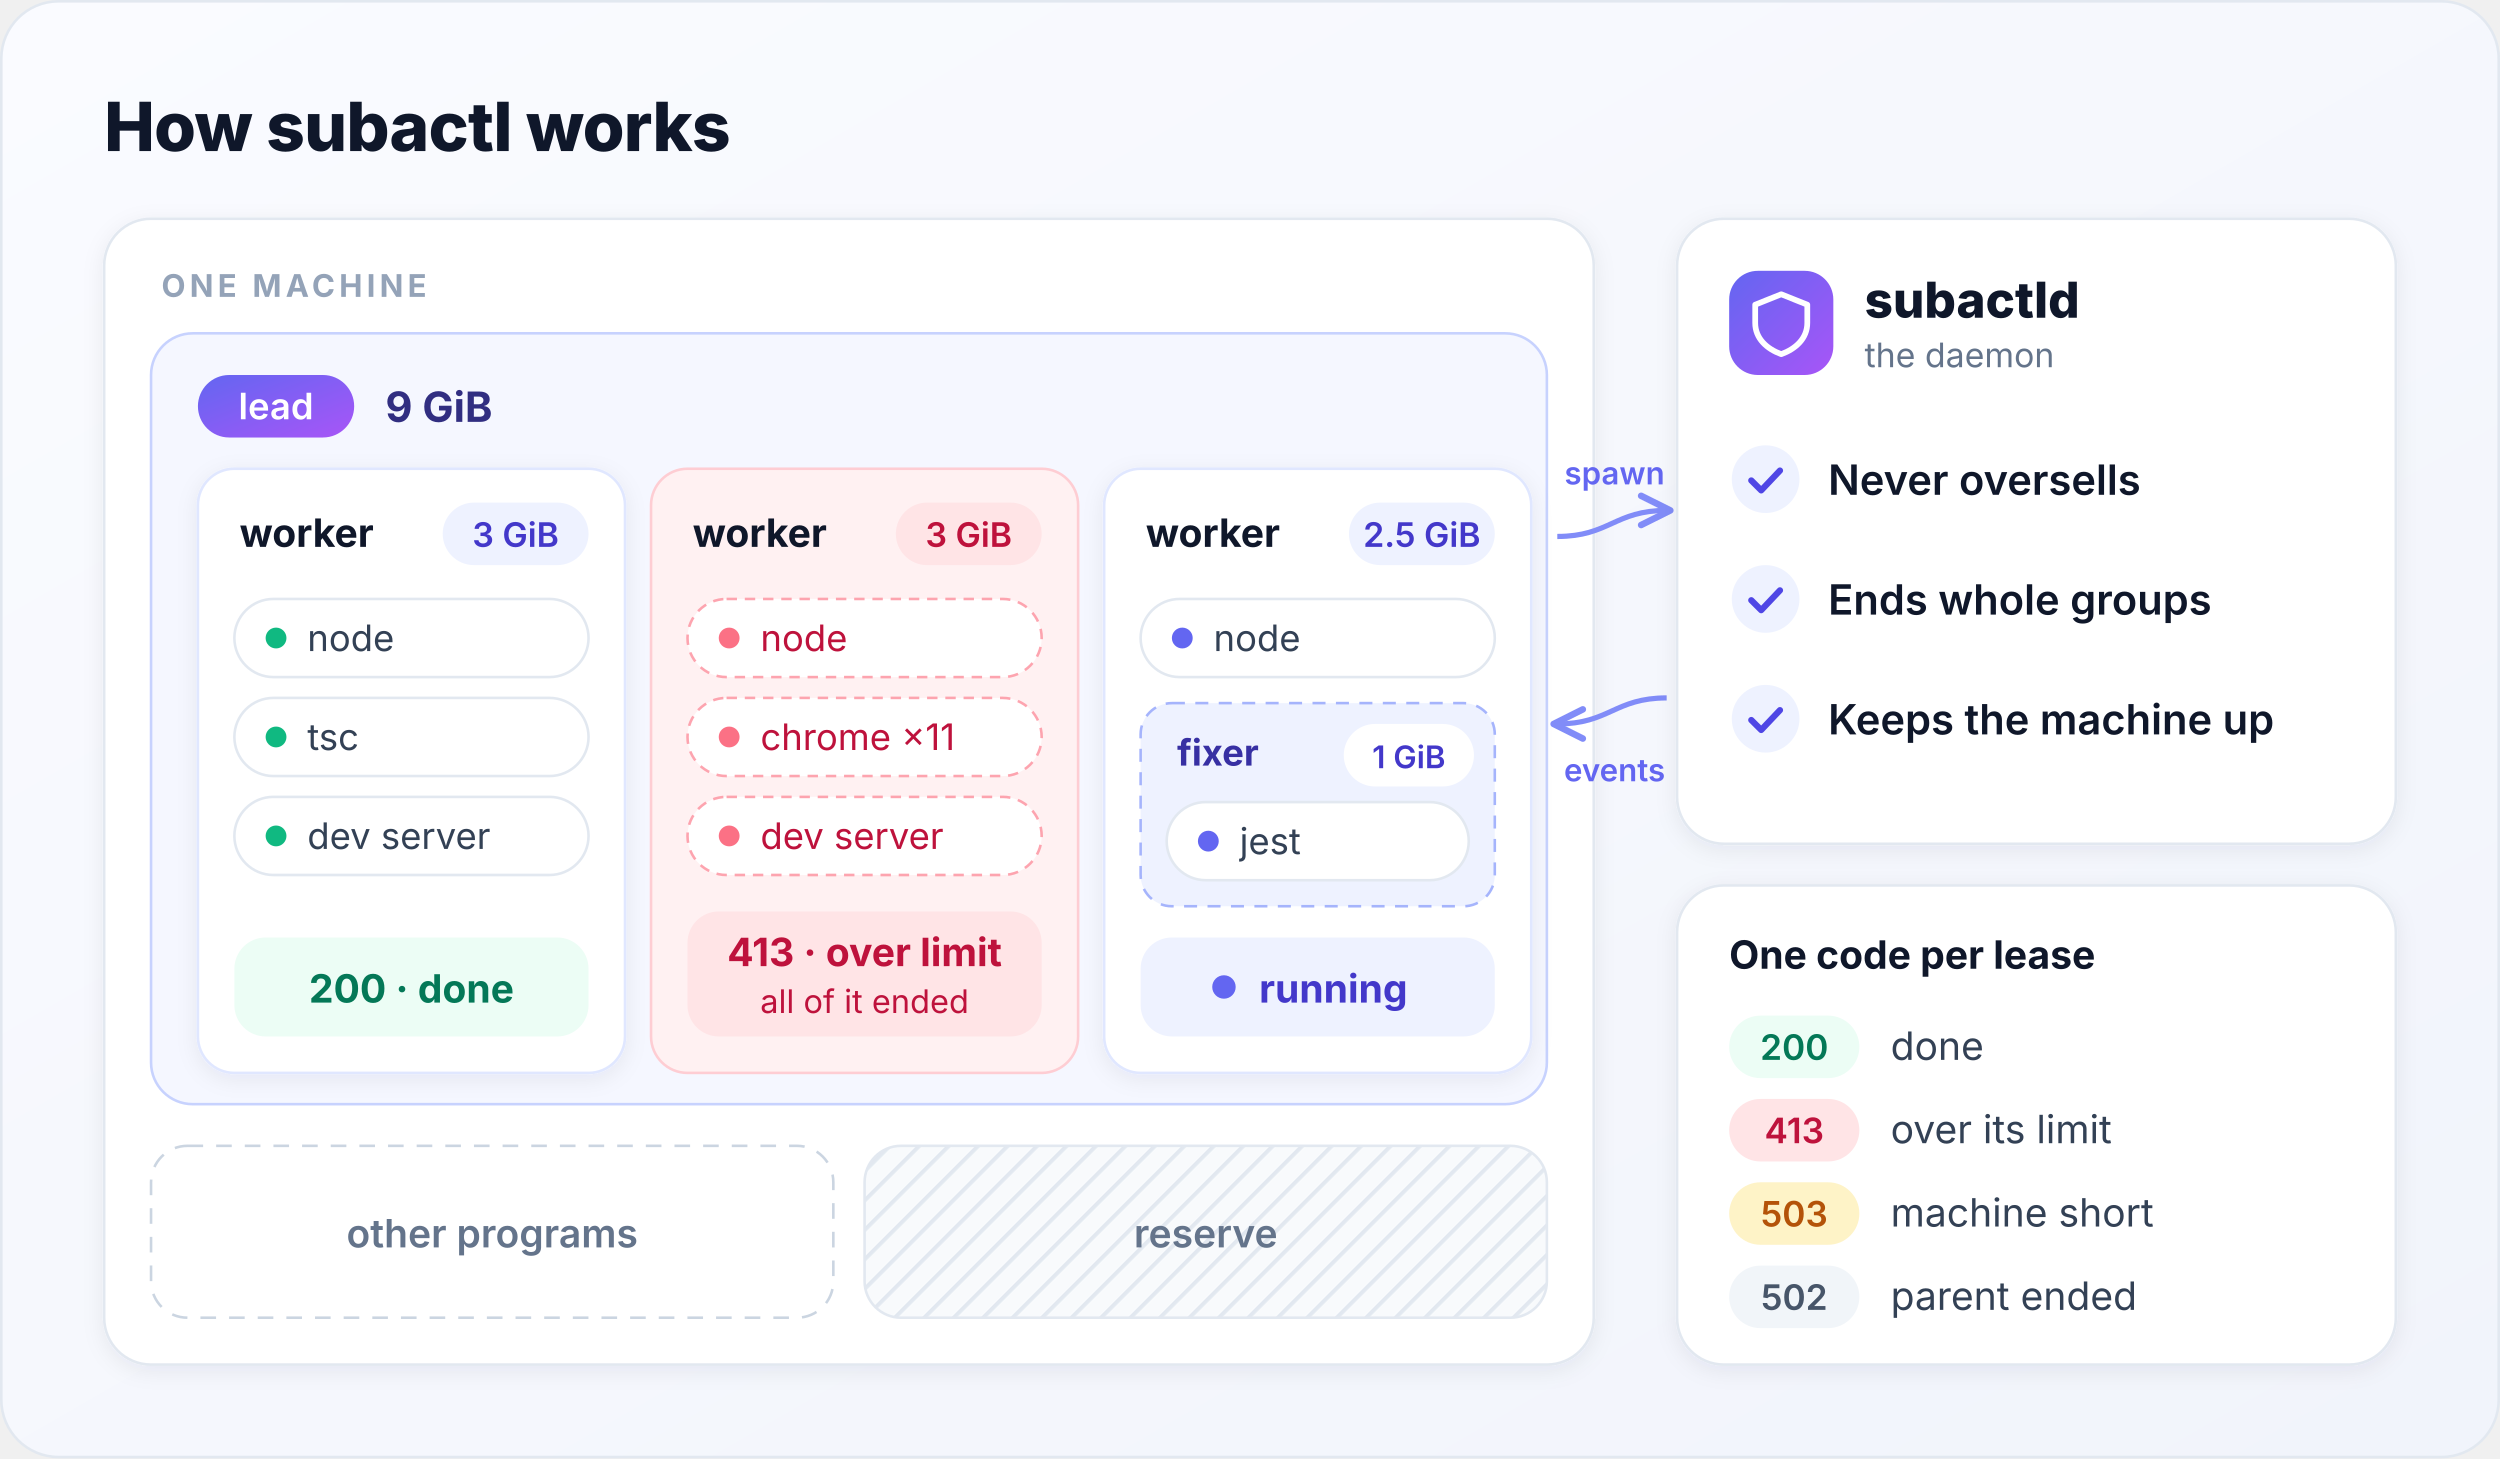
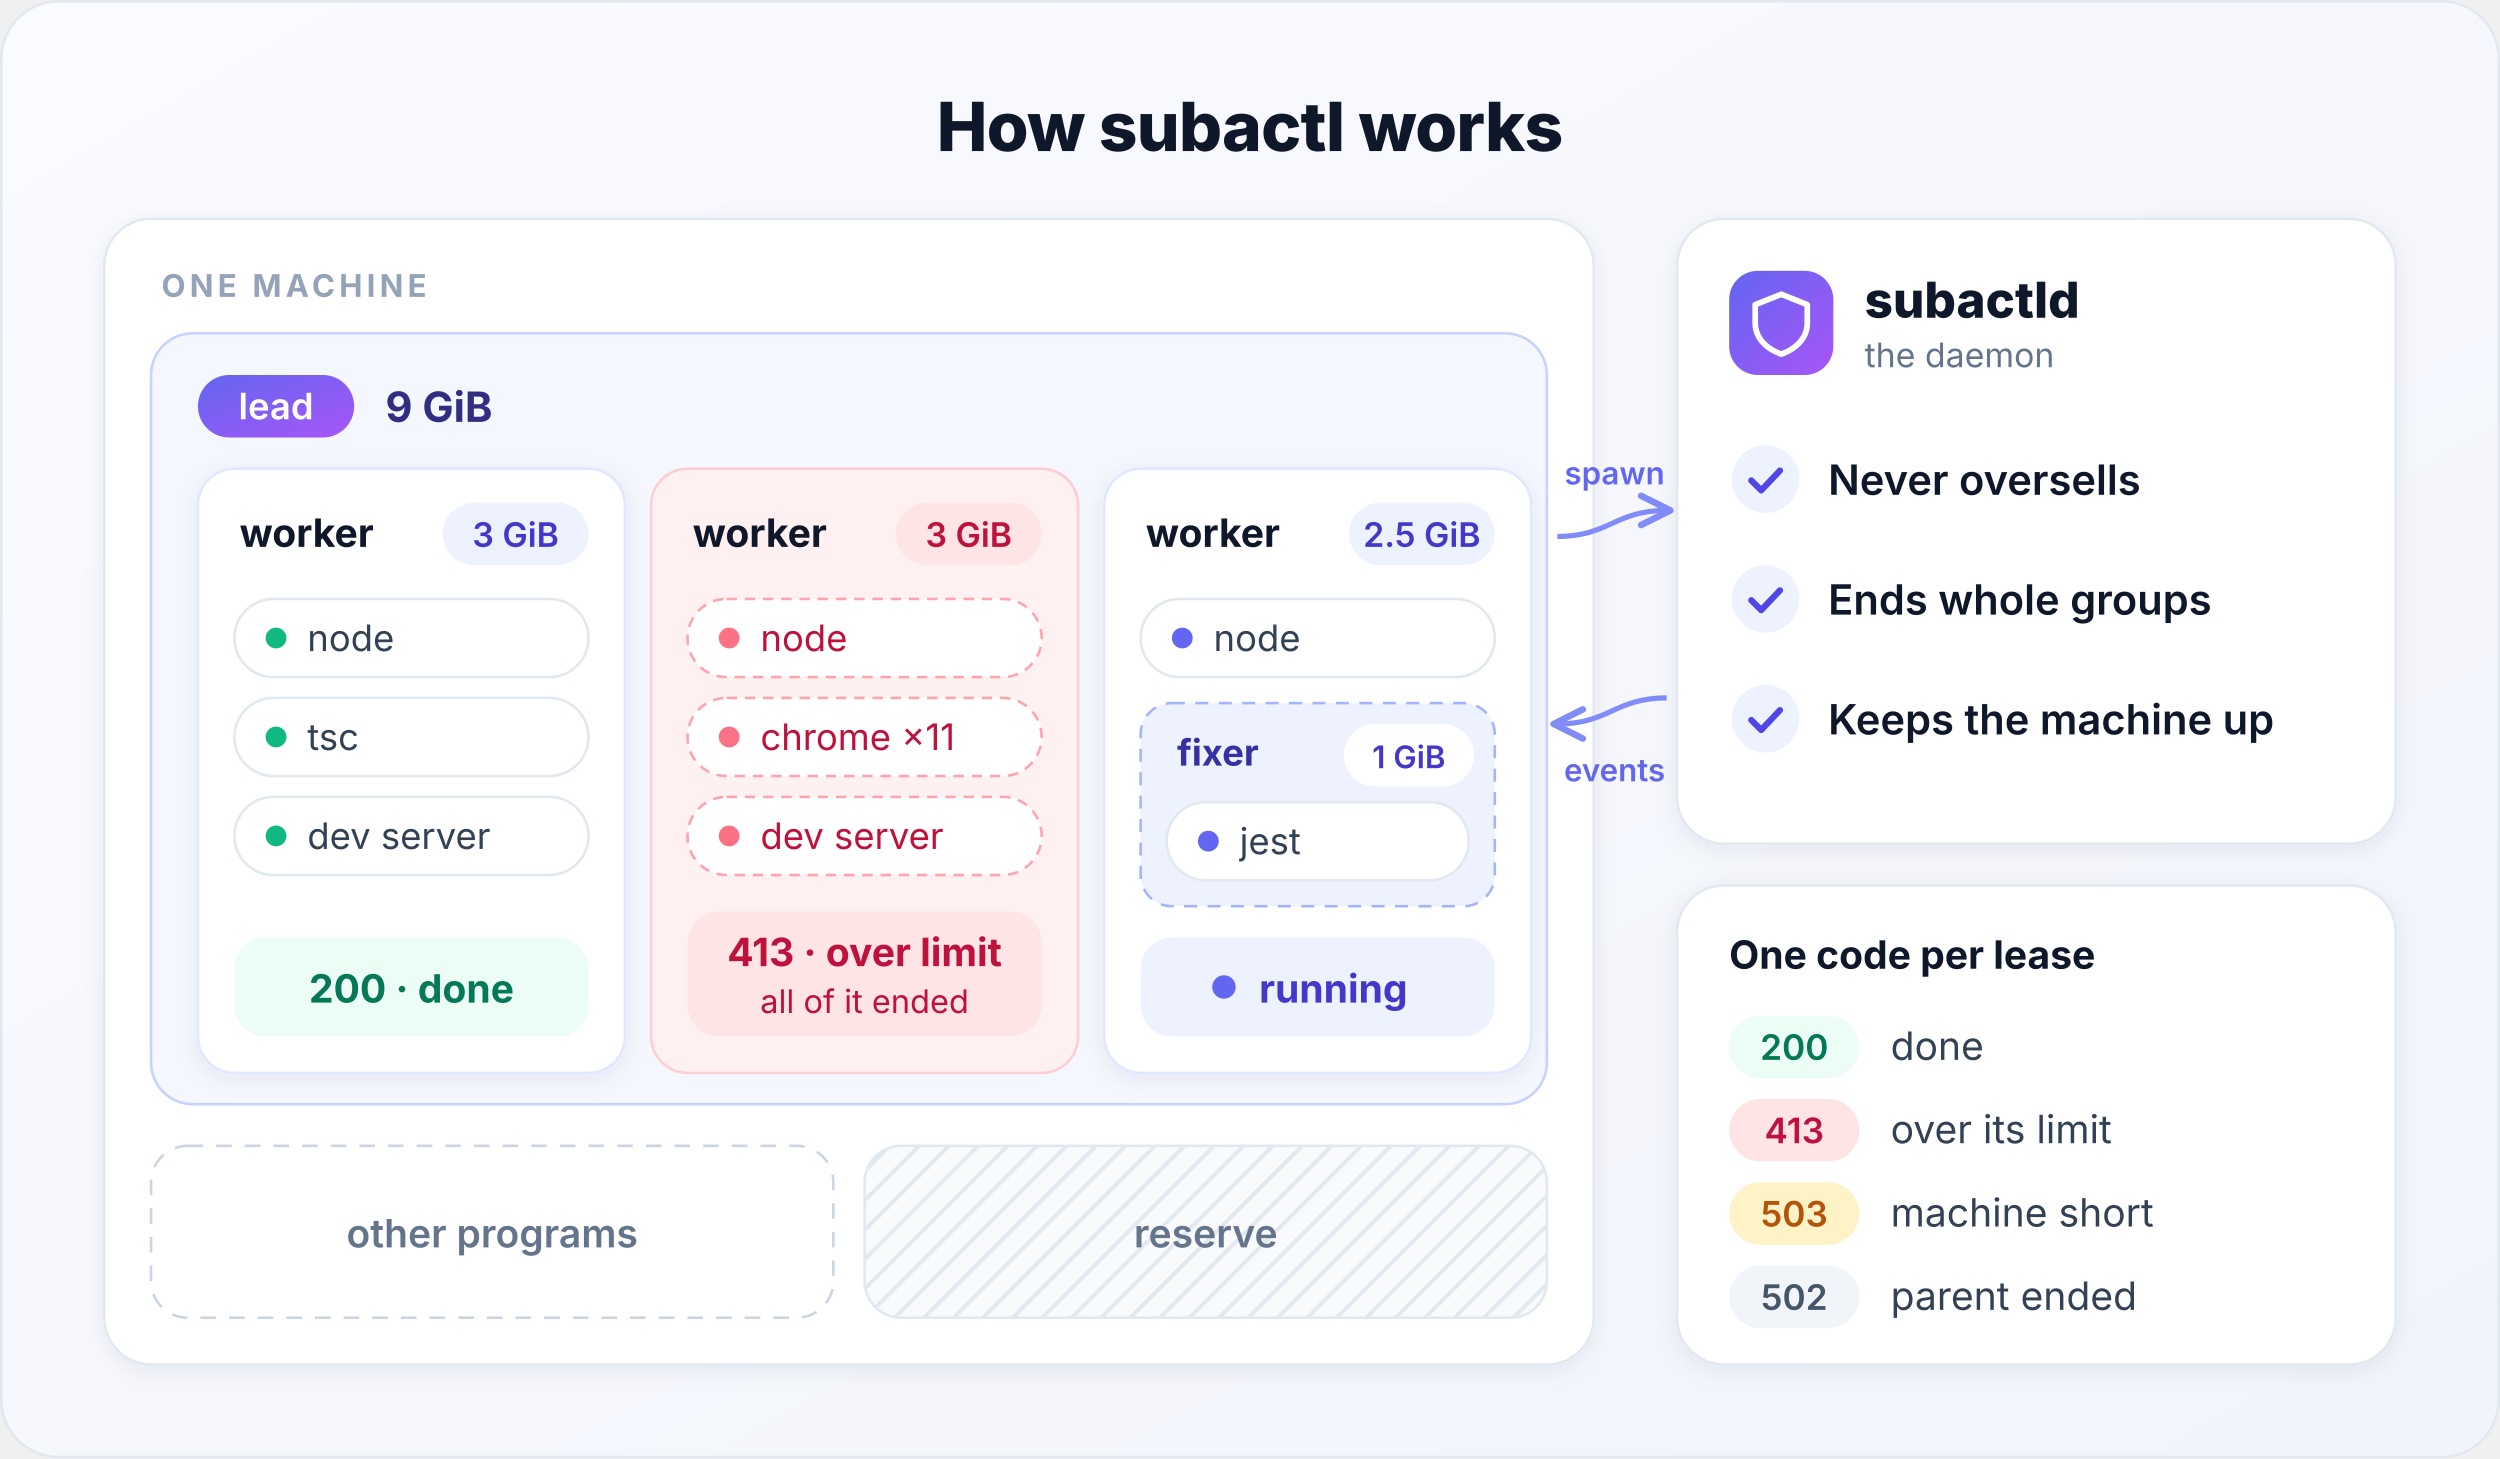
<svg xmlns="http://www.w3.org/2000/svg" width="960" height="560" viewBox="0 0 960 560" font-family="-apple-system, BlinkMacSystemFont, 'Inter', 'Segoe UI', 'PingFang SC', 'Microsoft YaHei', 'Noto Sans CJK SC', Helvetica, Arial, sans-serif">
  <defs>
    <linearGradient id="bg" x1="0" y1="0" x2="1" y2="1">
      <stop offset="0" stop-color="#fafbff" />
      <stop offset="1" stop-color="#f1f4fb" />
    </linearGradient>
    <linearGradient id="brand" x1="0" y1="0" x2="1" y2="1">
      <stop offset="0" stop-color="#6366f1" />
      <stop offset="1" stop-color="#a855f7" />
    </linearGradient>
    <pattern id="hatch" width="8" height="8" patternUnits="userSpaceOnUse" patternTransform="rotate(45)">
      <rect width="8" height="8" fill="#f8fafc" />
      <line x1="0" y1="0" x2="0" y2="8" stroke="#e2e8f0" stroke-width="3" />
    </pattern>
    <filter id="soft" x="-10%" y="-10%" width="120%" height="130%">
      <feDropShadow dx="0" dy="2" stdDeviation="4" flood-color="#1e293b" flood-opacity="0.07" />
    </filter>
    <marker id="tip" viewBox="0 0 10 10" refX="8" refY="5" markerWidth="7" markerHeight="7" orient="auto">
      <path d="M1,1 L9,5 L1,9" fill="none" stroke="#818cf8" stroke-width="1.8" stroke-linecap="round" stroke-linejoin="round" />
    </marker>
  </defs>
  <rect x="0.5" y="0.5" width="959" height="559" rx="22" fill="url(#bg)" stroke="#e2e8f0" />
-   <text x="40" y="58" font-size="26" font-weight="800" fill="#0f172a" letter-spacing="-0.3">How subactl works</text>
+   <text x="480" y="58" font-size="26" font-weight="800" fill="#0f172a" letter-spacing="-0.3" text-anchor="middle">How subactl works</text>
  <rect x="40" y="84" width="572" height="440" rx="18" fill="#ffffff" stroke="#e2e8f0" filter="url(#soft)" />
  <text x="62" y="114" font-size="12" font-weight="700" fill="#94a3b8" letter-spacing="1.6">ONE MACHINE</text>
  <rect x="58" y="128" width="536" height="296" rx="16" fill="#f5f7ff" stroke="#c7d2fe" />
  <rect x="76" y="144" width="60" height="24" rx="12" fill="url(#brand)" />
  <text x="106.0" y="161" font-size="14" font-weight="600" fill="#ffffff" text-anchor="middle">lead</text>
  <text x="148" y="162" font-size="16" font-weight="700" fill="#312e81">9 GiB</text>
  <rect x="76" y="180" width="164" height="232" rx="14" fill="#ffffff" stroke="#e0e7ff" filter="url(#soft)" />
  <text x="92" y="210" font-size="15" font-weight="700" fill="#0f172a">worker</text>
  <rect x="170" y="193" width="56" height="24" rx="12" fill="#eef2ff" />
  <text x="198.0" y="210" font-size="13" font-weight="600" fill="#4338ca" text-anchor="middle">3 GiB</text>
  <rect x="90" y="230" width="136" height="30" rx="15" fill="#ffffff" stroke="#e2e8f0" />
  <circle cx="106" cy="245" r="4" fill="#10b981" />
  <text x="118" y="250" font-size="14" fill="#334155">node</text>
  <rect x="90" y="268" width="136" height="30" rx="15" fill="#ffffff" stroke="#e2e8f0" />
  <circle cx="106" cy="283" r="4" fill="#10b981" />
  <text x="118" y="288" font-size="14" fill="#334155">tsc</text>
  <rect x="90" y="306" width="136" height="30" rx="15" fill="#ffffff" stroke="#e2e8f0" />
  <circle cx="106" cy="321" r="4" fill="#10b981" />
  <text x="118" y="326" font-size="14" fill="#334155">dev server</text>
  <rect x="90" y="360" width="136" height="38" rx="12" fill="#ecfdf5" />
  <text x="158" y="385" font-size="15" font-weight="700" fill="#047857" text-anchor="middle">200 · done</text>
  <rect x="250" y="180" width="164" height="232" rx="14" fill="#fff1f2" stroke="#fecdd3" />
  <text x="266" y="210" font-size="15" font-weight="700" fill="#0f172a">worker</text>
  <rect x="344" y="193" width="56" height="24" rx="12" fill="#ffe4e6" />
  <text x="372.0" y="210" font-size="13" font-weight="600" fill="#be123c" text-anchor="middle">3 GiB</text>
  <rect x="264" y="230" width="136" height="30" rx="15" fill="#ffffff" stroke="#fda4af" stroke-dasharray="4 3" />
  <circle cx="280" cy="245" r="4" fill="#fb7185" />
  <text x="292" y="250" font-size="14" fill="#be123c">node</text>
  <rect x="264" y="268" width="136" height="30" rx="15" fill="#ffffff" stroke="#fda4af" stroke-dasharray="4 3" />
  <circle cx="280" cy="283" r="4" fill="#fb7185" />
  <text x="292" y="288" font-size="14" fill="#be123c">chrome ×11</text>
  <rect x="264" y="306" width="136" height="30" rx="15" fill="#ffffff" stroke="#fda4af" stroke-dasharray="4 3" />
  <circle cx="280" cy="321" r="4" fill="#fb7185" />
  <text x="292" y="326" font-size="14" fill="#be123c">dev server</text>
  <rect x="264" y="350" width="136" height="48" rx="12" fill="#ffe4e6" />
  <text x="332" y="371" font-size="15" font-weight="700" fill="#be123c" text-anchor="middle">413 · over limit</text>
  <text x="332" y="389" font-size="12.5" fill="#be123c" text-anchor="middle">all of it ended</text>
  <rect x="424" y="180" width="164" height="232" rx="14" fill="#ffffff" stroke="#e0e7ff" filter="url(#soft)" />
  <text x="440" y="210" font-size="15" font-weight="700" fill="#0f172a">worker</text>
  <rect x="518" y="193" width="56" height="24" rx="12" fill="#eef2ff" />
  <text x="546.0" y="210" font-size="13" font-weight="600" fill="#4338ca" text-anchor="middle">2.5 GiB</text>
  <rect x="438" y="230" width="136" height="30" rx="15" fill="#ffffff" stroke="#e2e8f0" />
  <circle cx="454" cy="245" r="4" fill="#6366f1" />
  <text x="466" y="250" font-size="14" fill="#334155">node</text>
  <rect x="438" y="270" width="136" height="78" rx="12" fill="#eef2ff" stroke="#a5b4fc" stroke-dasharray="5 4" />
  <text x="452" y="294" font-size="14" font-weight="700" fill="#3730a3">fixer</text>
  <rect x="516" y="278" width="50" height="24" rx="12" fill="#ffffff" />
  <text x="541.0" y="295" font-size="12" font-weight="600" fill="#4338ca" text-anchor="middle">1 GiB</text>
  <rect x="448" y="308" width="116" height="30" rx="15" fill="#ffffff" stroke="#e2e8f0" />
  <circle cx="464" cy="323" r="4" fill="#6366f1" />
  <text x="476" y="328" font-size="14" fill="#334155">jest</text>
  <rect x="438" y="360" width="136" height="38" rx="12" fill="#eef2ff" />
  <circle cx="470" cy="379" r="4.5" fill="#6366f1" />
  <text x="512" y="385" font-size="15" font-weight="700" fill="#4338ca" text-anchor="middle">running</text>
  <rect x="58" y="440" width="262" height="66" rx="14" fill="#ffffff" stroke="#cbd5e1" stroke-dasharray="6 5" />
  <text x="189" y="479" font-size="15" font-weight="600" fill="#64748b" text-anchor="middle">other programs</text>
  <rect x="332" y="440" width="262" height="66" rx="14" fill="url(#hatch)" stroke="#e2e8f0" />
  <text x="463" y="479" font-size="15" font-weight="600" fill="#64748b" text-anchor="middle">reserve</text>
  <path d="M598,206 C618,206 620,196 640,196" fill="none" stroke="#818cf8" stroke-width="2" marker-end="url(#tip)" />
  <text x="620" y="186" font-size="12" font-weight="600" fill="#6366f1" text-anchor="middle">spawn</text>
  <path d="M640,268 C620,268 618,278 598,278" fill="none" stroke="#818cf8" stroke-width="2" marker-end="url(#tip)" />
  <text x="620" y="300" font-size="12" font-weight="600" fill="#6366f1" text-anchor="middle">events</text>
  <rect x="644" y="84" width="276" height="240" rx="18" fill="#ffffff" stroke="#e2e8f0" filter="url(#soft)" />
  <rect x="664" y="104" width="40" height="40" rx="11" fill="url(#brand)" />
  <path d="M684,113 l10,4 v7 c0,6 -4.5,10 -10,12 c-5.5,-2 -10,-6 -10,-12 v-7 z" fill="none" stroke="#ffffff" stroke-width="2.2" stroke-linejoin="round" />
  <text x="716" y="122" font-size="19" font-weight="800" fill="#0f172a">subactld</text>
  <text x="716" y="141" font-size="13" fill="#64748b">the daemon</text>
  <circle cx="678" cy="184" r="13" fill="#eef2ff" />
  <path d="M672.5,184.5 l3.8,3.8 l7.2,-7.6" fill="none" stroke="#4f46e5" stroke-width="2.4" stroke-linecap="round" stroke-linejoin="round" />
  <text x="702" y="190" font-size="16" font-weight="600" fill="#0f172a">Never oversells</text>
  <circle cx="678" cy="230" r="13" fill="#eef2ff" />
  <path d="M672.5,230.5 l3.8,3.8 l7.2,-7.6" fill="none" stroke="#4f46e5" stroke-width="2.4" stroke-linecap="round" stroke-linejoin="round" />
  <text x="702" y="236" font-size="16" font-weight="600" fill="#0f172a">Ends whole groups</text>
  <circle cx="678" cy="276" r="13" fill="#eef2ff" />
  <path d="M672.5,276.5 l3.8,3.8 l7.2,-7.6" fill="none" stroke="#4f46e5" stroke-width="2.4" stroke-linecap="round" stroke-linejoin="round" />
  <text x="702" y="282" font-size="16" font-weight="600" fill="#0f172a">Keeps the machine up</text>
  <rect x="644" y="340" width="276" height="184" rx="18" fill="#ffffff" stroke="#e2e8f0" filter="url(#soft)" />
  <text x="664" y="372" font-size="15" font-weight="700" fill="#0f172a">One code per lease</text>
  <rect x="664" y="390" width="50" height="24" rx="12" fill="#ecfdf5" />
  <text x="689.0" y="407" font-size="13.5" font-weight="600" fill="#047857" text-anchor="middle">200</text>
  <text x="726" y="407" font-size="15" fill="#334155">done</text>
  <rect x="664" y="422" width="50" height="24" rx="12" fill="#ffe4e6" />
  <text x="689.0" y="439" font-size="13.5" font-weight="600" fill="#be123c" text-anchor="middle">413</text>
  <text x="726" y="439" font-size="15" fill="#334155">over its limit</text>
  <rect x="664" y="454" width="50" height="24" rx="12" fill="#fef3c7" />
  <text x="689.0" y="471" font-size="13.5" font-weight="600" fill="#b45309" text-anchor="middle">503</text>
  <text x="726" y="471" font-size="15" fill="#334155">machine short</text>
  <rect x="664" y="486" width="50" height="24" rx="12" fill="#f1f5f9" />
  <text x="689.0" y="503" font-size="13.5" font-weight="600" fill="#475569" text-anchor="middle">502</text>
  <text x="726" y="503" font-size="15" fill="#334155">parent ended</text>
</svg>
